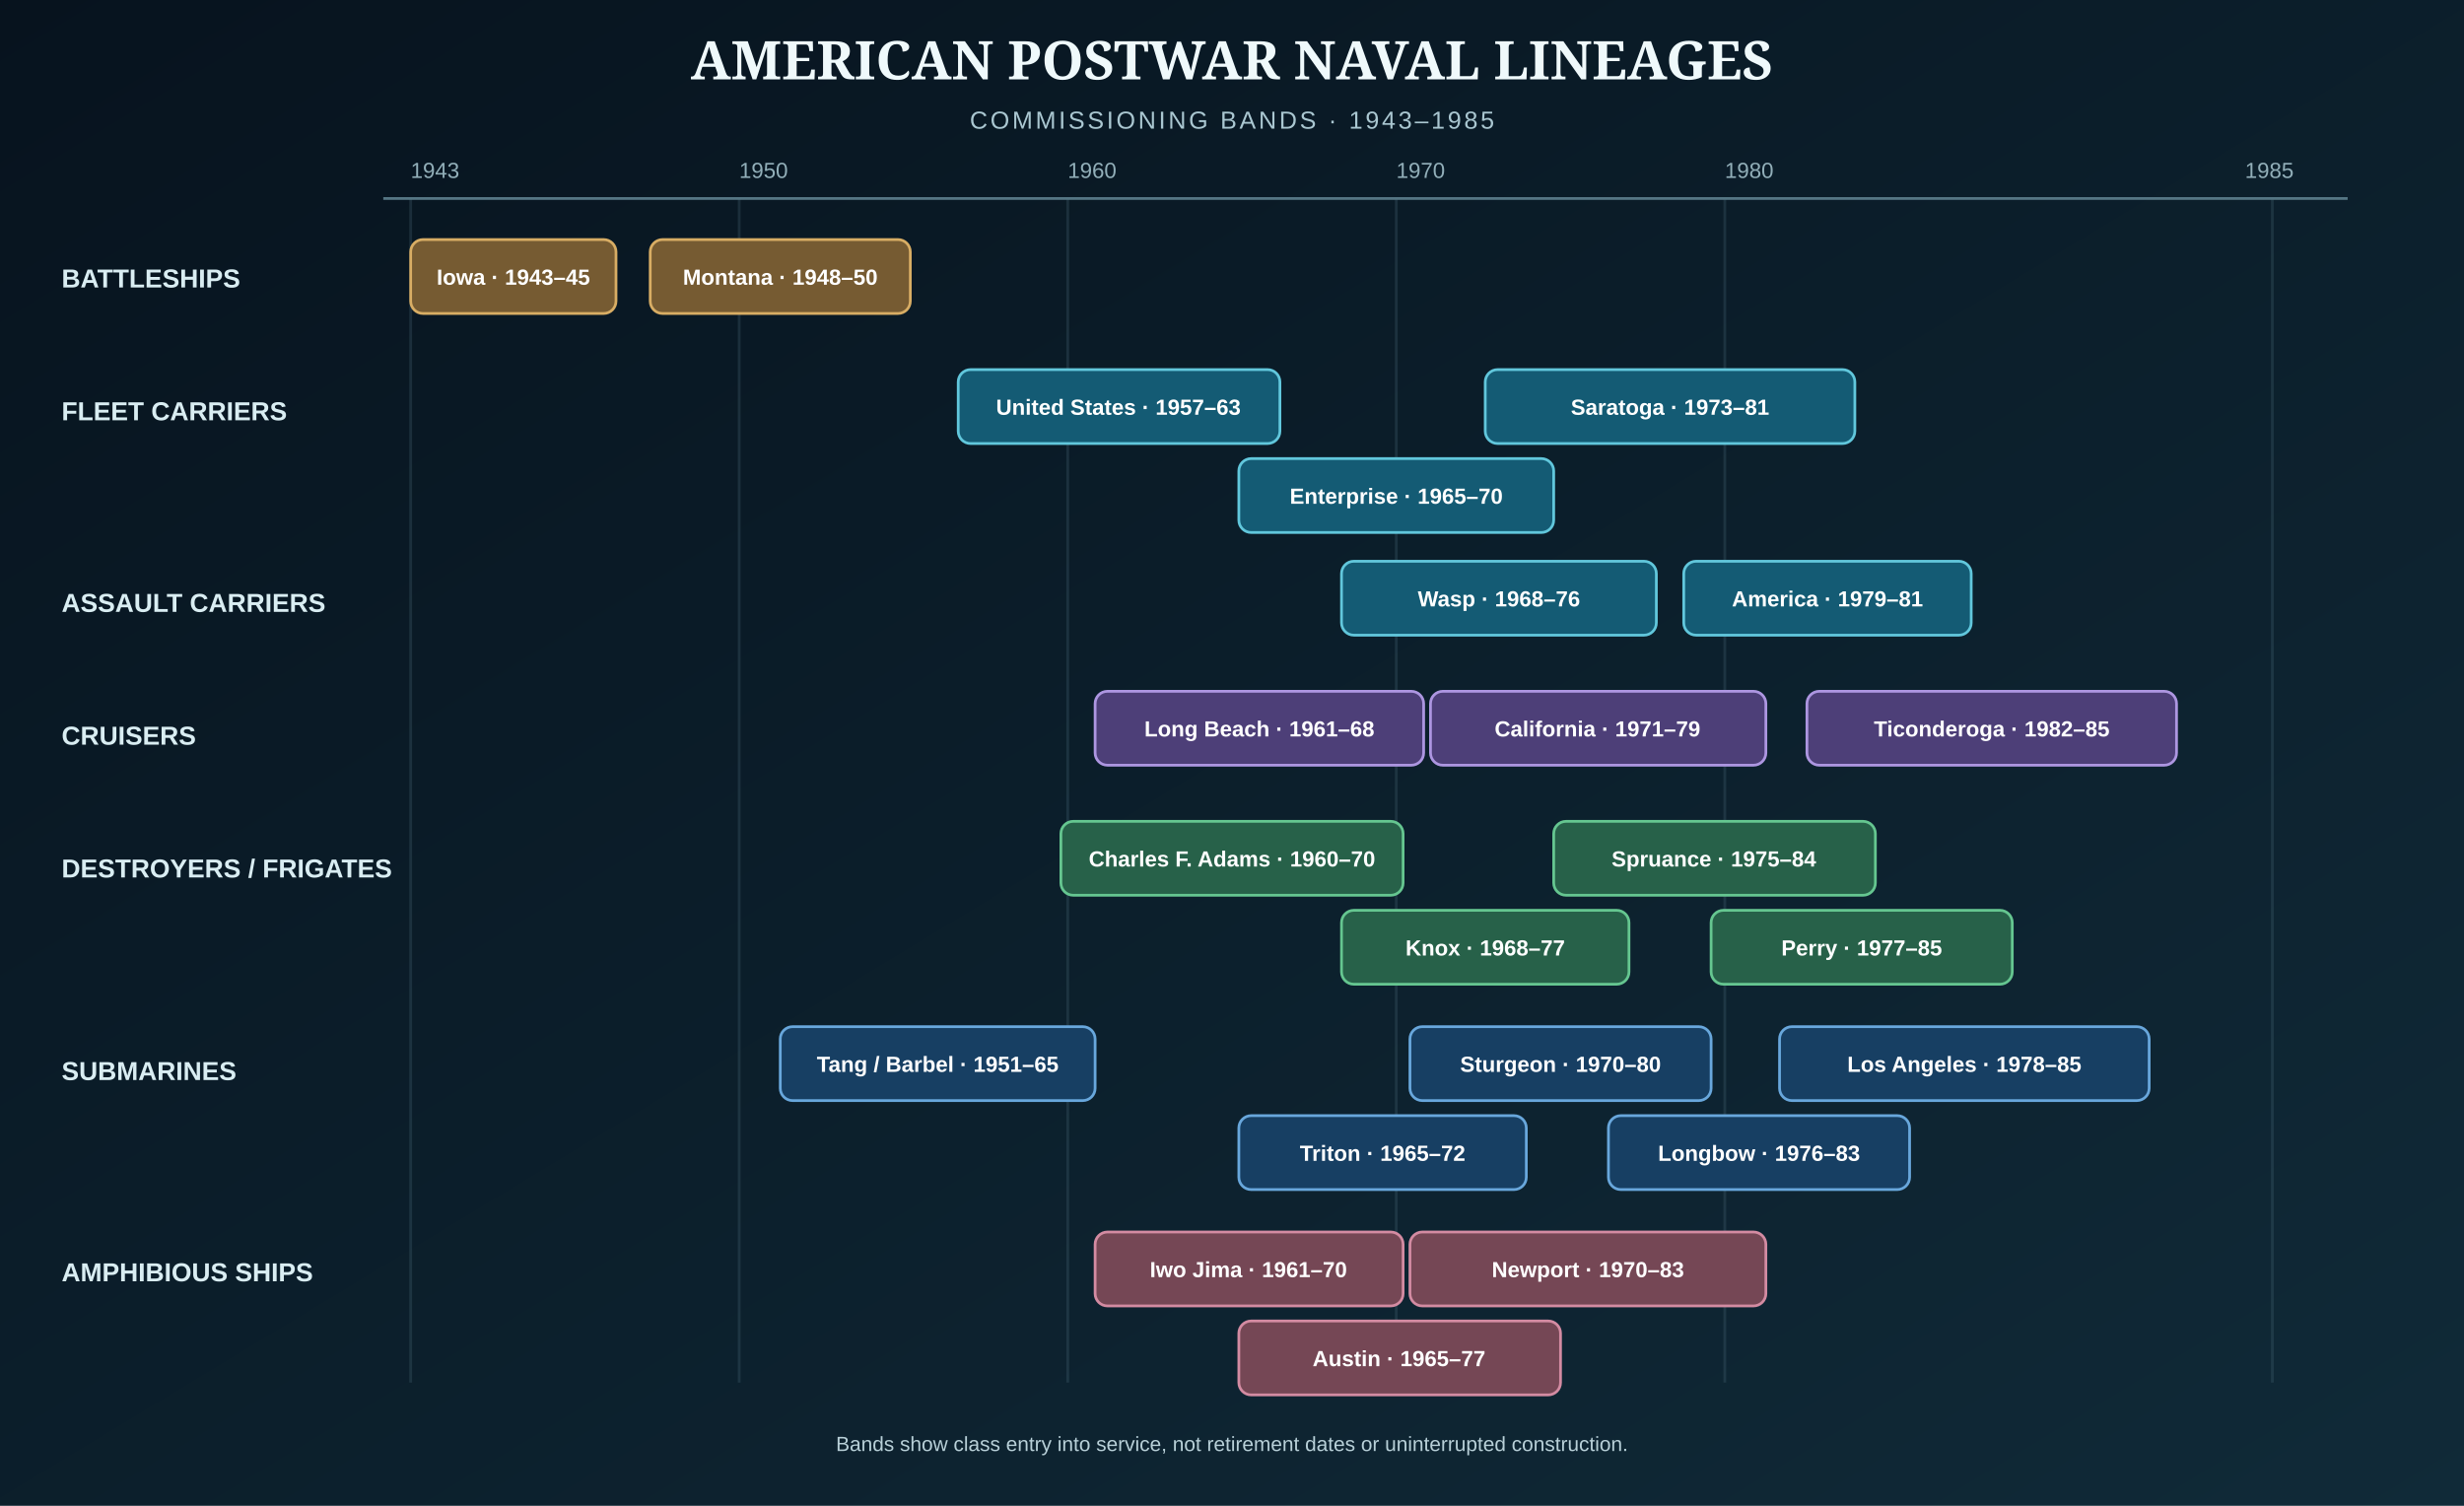
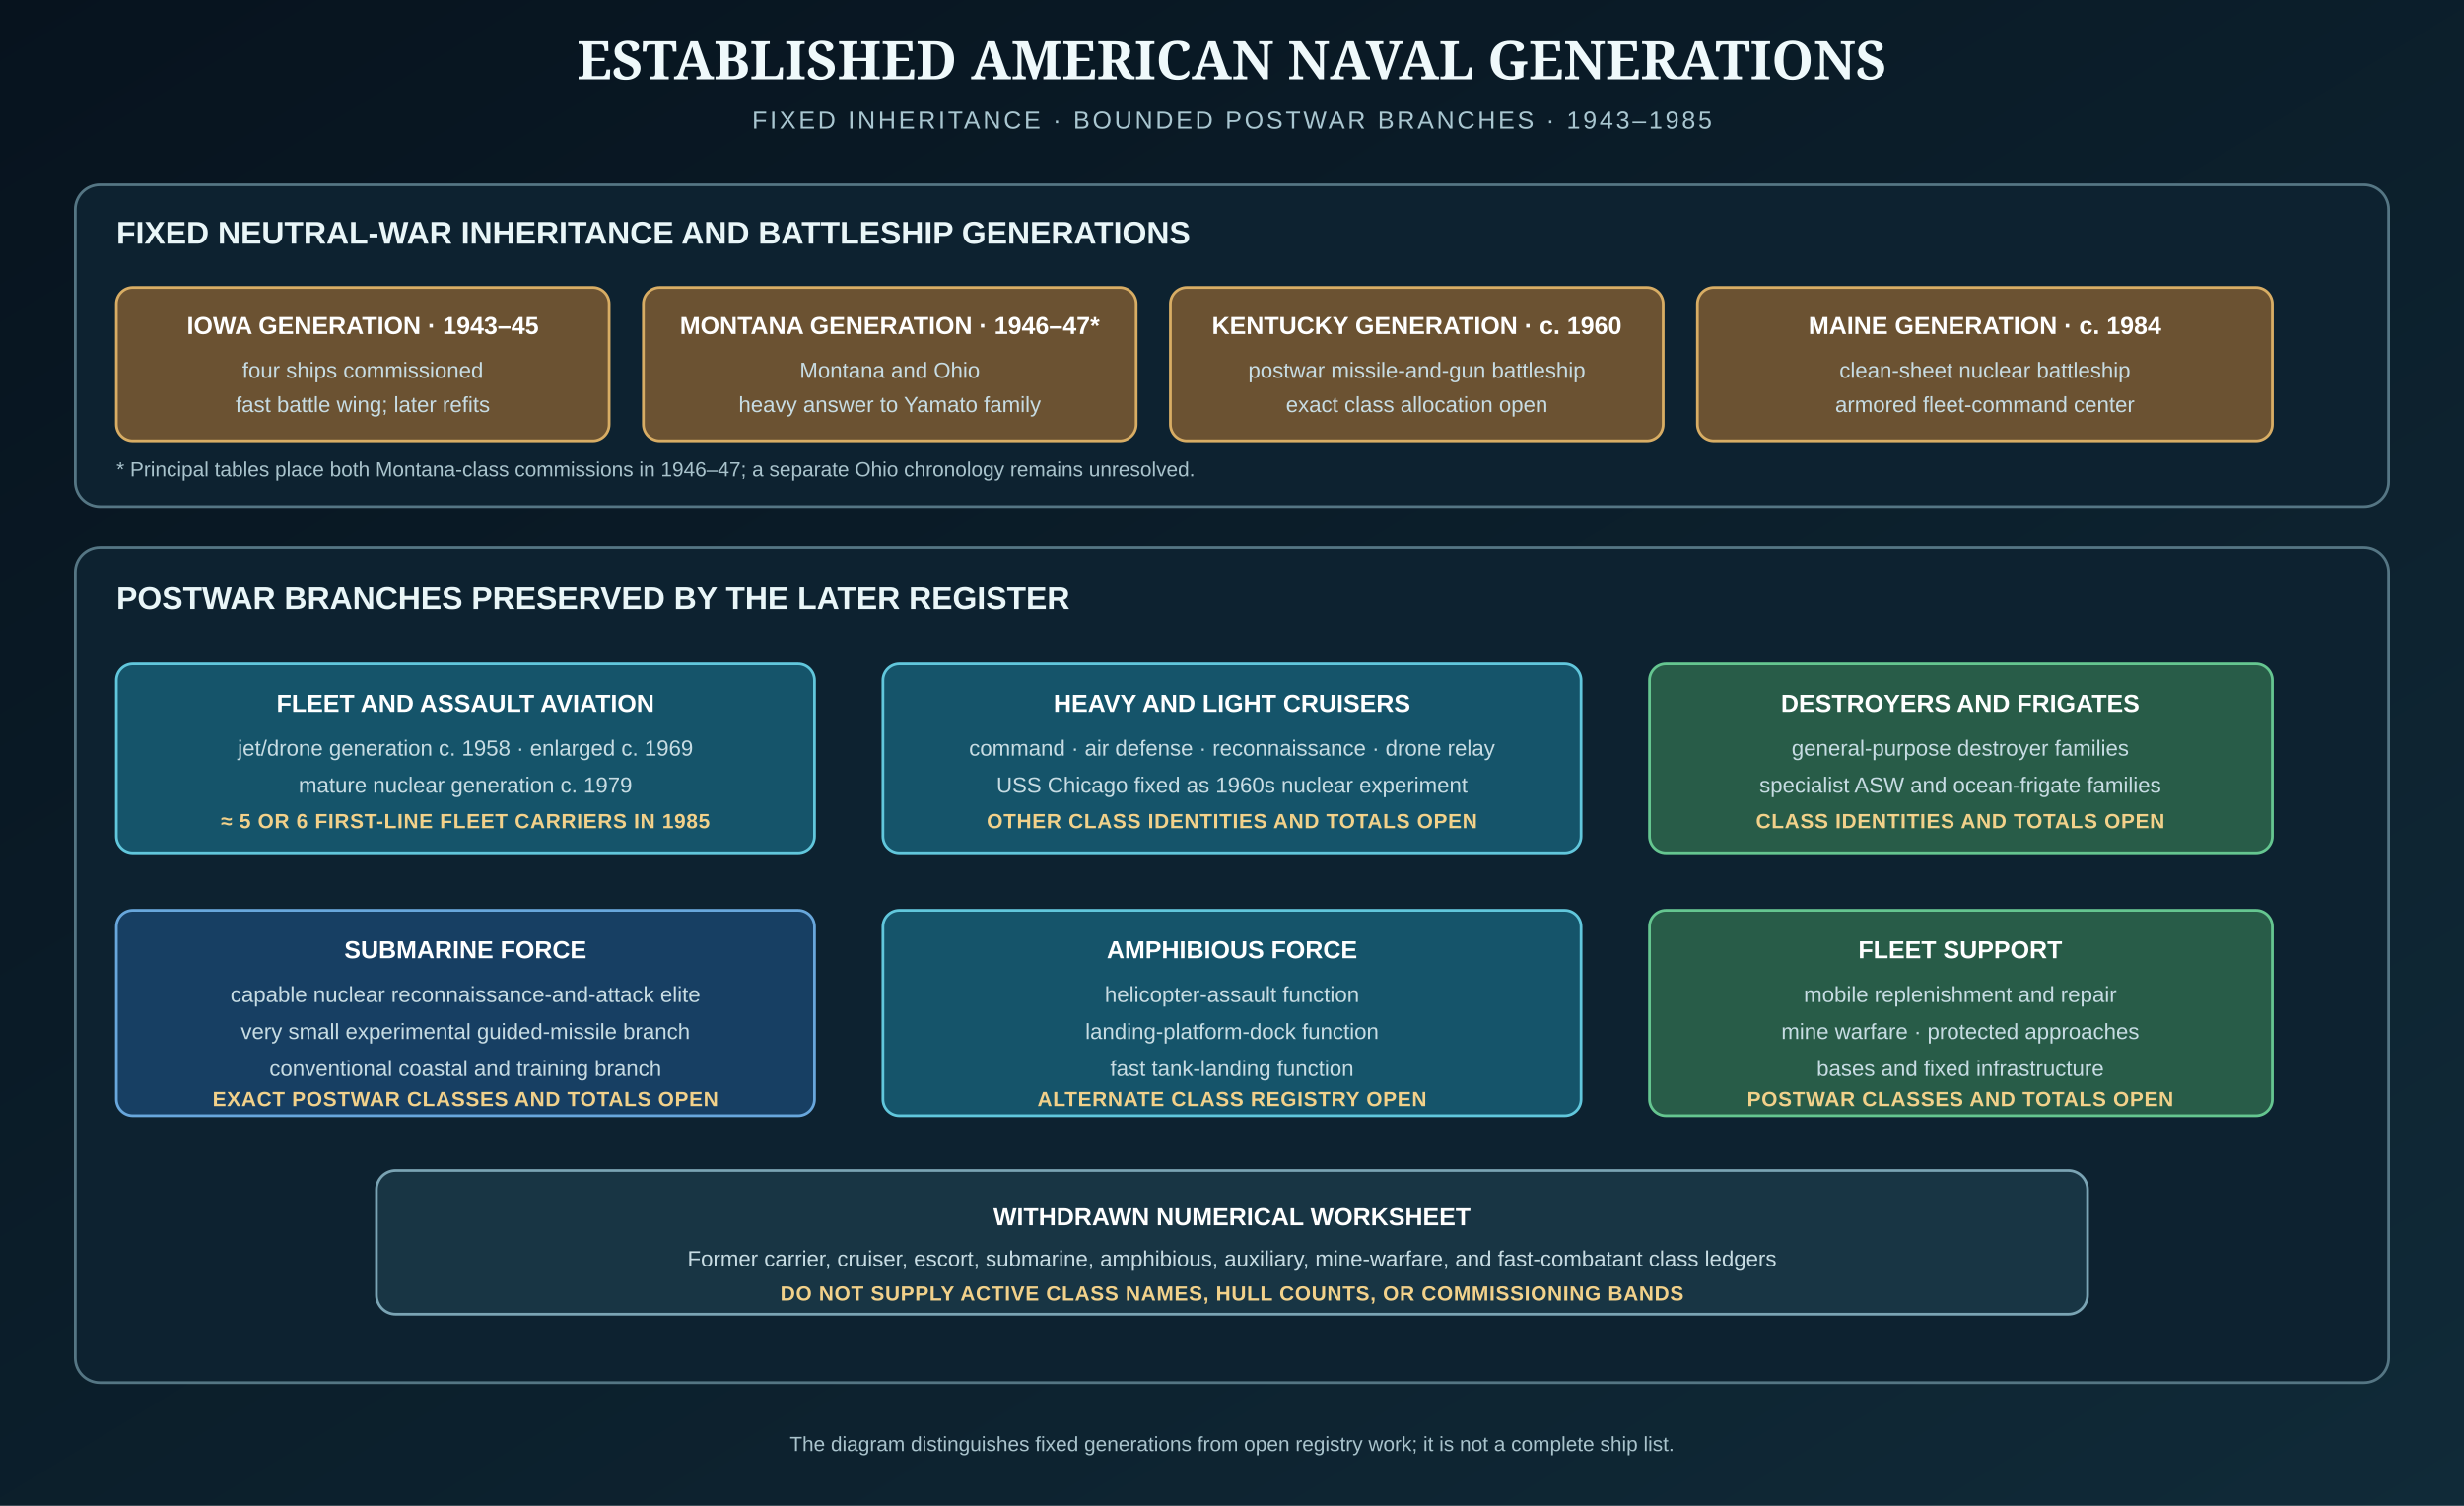
<svg xmlns="http://www.w3.org/2000/svg" width="1800" height="1100" viewBox="0 0 1800 1100" role="img" aria-labelledby="title desc">
  <defs>
    <linearGradient id="bg" x1="0" y1="0" x2="1" y2="1">
      <stop stop-color="#07131e" />
      <stop offset="1" stop-color="#102a38" />
    </linearGradient>
    <style>
-       .title{font:700 39px Georgia,serif;fill:#eff9fb}.sub{font:18px Arial,sans-serif;fill:#aac7d1;letter-spacing:2px}.axis{stroke:#557684;stroke-width:2}.tick{font:16px Arial,sans-serif;fill:#92afb9}.label{font:700 19px Arial,sans-serif;fill:#d9edf2}.box{stroke-width:2;rx:9}.txt{font:700 16px Arial,sans-serif;fill:#fff}.note{font:15px Arial,sans-serif;fill:#b8d0d8}.war{fill:#765b32;stroke:#d8ad64}.carrier{fill:#145b74;stroke:#61c7dc}.cruiser{fill:#4d3f78;stroke:#ad96e1}.escort{fill:#276149;stroke:#65c690}.submarine{fill:#173f63;stroke:#68a7dc}.amphib{fill:#754755;stroke:#d38ba2}
+       .title{font:700 39px Georgia,serif;fill:#eff9fb}.sub{font:18px Arial,sans-serif;fill:#aac7d1;letter-spacing:2px}.band{fill:#0d2230;stroke:#557684;stroke-width:2}.head{font:700 23px Arial,sans-serif;fill:#e9f6f8}.label{font:700 18px Arial,sans-serif;fill:#fff}.copy{font:16px Arial,sans-serif;fill:#c7dce3}.note{font:15px Arial,sans-serif;fill:#a9c3cc}.fixed{fill:#6b5232;stroke:#d8ad64;stroke-width:2}.branch{fill:#15546a;stroke:#61c7dc;stroke-width:2}.screen{fill:#285c48;stroke:#65c690;stroke-width:2}.undersea{fill:#173f63;stroke:#68a7dc;stroke-width:2}.open{font:700 15px Arial,sans-serif;fill:#f2d18a;letter-spacing:.5px}
    </style>
  </defs>
  <rect width="1800" height="1100" fill="url(#bg)" />
-   <text x="900" y="58" text-anchor="middle" class="title">AMERICAN POSTWAR NAVAL LINEAGES</text>
-   <text x="900" y="94" text-anchor="middle" class="sub">COMMISSIONING BANDS · 1943–1985</text>
-   <line x1="280" y1="145" x2="1715" y2="145" class="axis" />
-   <g class="tick">
-     <text x="300" y="130">1943</text>
-     <text x="540" y="130">1950</text>
-     <text x="780" y="130">1960</text>
-     <text x="1020" y="130">1970</text>
-     <text x="1260" y="130">1980</text>
-     <text x="1640" y="130">1985</text>
+   <text x="900" y="58" text-anchor="middle" class="title">ESTABLISHED AMERICAN NAVAL GENERATIONS</text>
+   <text x="900" y="94" text-anchor="middle" class="sub">FIXED INHERITANCE · BOUNDED POSTWAR BRANCHES · 1943–1985</text>
+   <rect x="55" y="135" width="1690" height="235" rx="18" class="band" />
+   <text x="85" y="178" class="head">FIXED NEUTRAL-WAR INHERITANCE AND BATTLESHIP GENERATIONS</text>
+   <g transform="translate(85 210)">
+     <rect width="360" height="112" rx="12" class="fixed" />
+     <text x="180" y="34" text-anchor="middle" class="label">IOWA GENERATION · 1943–45</text>
+     <text x="180" y="66" text-anchor="middle" class="copy">four ships commissioned</text>
+     <text x="180" y="91" text-anchor="middle" class="copy">fast battle wing; later refits</text>
  </g>
-   <g opacity=".24" class="axis">
-     <line x1="300" y1="145" x2="300" y2="1010" />
-     <line x1="540" y1="145" x2="540" y2="1010" />
-     <line x1="780" y1="145" x2="780" y2="1010" />
-     <line x1="1020" y1="145" x2="1020" y2="1010" />
-     <line x1="1260" y1="145" x2="1260" y2="1010" />
-     <line x1="1660" y1="145" x2="1660" y2="1010" />
+   <g transform="translate(470 210)">
+     <rect width="360" height="112" rx="12" class="fixed" />
+     <text x="180" y="34" text-anchor="middle" class="label">MONTANA GENERATION · 1946–47*</text>
+     <text x="180" y="66" text-anchor="middle" class="copy">Montana and Ohio</text>
+     <text x="180" y="91" text-anchor="middle" class="copy">heavy answer to Yamato family</text>
  </g>
-   <text x="45" y="210" class="label">BATTLESHIPS</text>
-   <rect x="300" y="175" width="150" height="54" class="box war" />
-   <text x="375" y="208" text-anchor="middle" class="txt">Iowa · 1943–45</text>
-   <rect x="475" y="175" width="190" height="54" class="box war" />
-   <text x="570" y="208" text-anchor="middle" class="txt">Montana · 1948–50</text>
-   <text x="45" y="307" class="label">FLEET CARRIERS</text>
-   <rect x="700" y="270" width="235" height="54" class="box carrier" />
-   <text x="817" y="303" text-anchor="middle" class="txt">United States · 1957–63</text>
-   <rect x="905" y="335" width="230" height="54" class="box carrier" />
-   <text x="1020" y="368" text-anchor="middle" class="txt">Enterprise · 1965–70</text>
-   <rect x="1085" y="270" width="270" height="54" class="box carrier" />
-   <text x="1220" y="303" text-anchor="middle" class="txt">Saratoga · 1973–81</text>
-   <text x="45" y="447" class="label">ASSAULT CARRIERS</text>
-   <rect x="980" y="410" width="230" height="54" class="box carrier" />
-   <text x="1095" y="443" text-anchor="middle" class="txt">Wasp · 1968–76</text>
-   <rect x="1230" y="410" width="210" height="54" class="box carrier" />
-   <text x="1335" y="443" text-anchor="middle" class="txt">America · 1979–81</text>
-   <text x="45" y="544" class="label">CRUISERS</text>
-   <rect x="800" y="505" width="240" height="54" class="box cruiser" />
-   <text x="920" y="538" text-anchor="middle" class="txt">Long Beach · 1961–68</text>
-   <rect x="1045" y="505" width="245" height="54" class="box cruiser" />
-   <text x="1167" y="538" text-anchor="middle" class="txt">California · 1971–79</text>
-   <rect x="1320" y="505" width="270" height="54" class="box cruiser" />
-   <text x="1455" y="538" text-anchor="middle" class="txt">Ticonderoga · 1982–85</text>
-   <text x="45" y="641" class="label">DESTROYERS / FRIGATES</text>
-   <rect x="775" y="600" width="250" height="54" class="box escort" />
-   <text x="900" y="633" text-anchor="middle" class="txt">Charles F. Adams · 1960–70</text>
-   <rect x="980" y="665" width="210" height="54" class="box escort" />
-   <text x="1085" y="698" text-anchor="middle" class="txt">Knox · 1968–77</text>
-   <rect x="1135" y="600" width="235" height="54" class="box escort" />
-   <text x="1252" y="633" text-anchor="middle" class="txt">Spruance · 1975–84</text>
-   <rect x="1250" y="665" width="220" height="54" class="box escort" />
-   <text x="1360" y="698" text-anchor="middle" class="txt">Perry · 1977–85</text>
-   <text x="45" y="789" class="label">SUBMARINES</text>
-   <rect x="570" y="750" width="230" height="54" class="box submarine" />
-   <text x="685" y="783" text-anchor="middle" class="txt">Tang / Barbel · 1951–65</text>
-   <rect x="905" y="815" width="210" height="54" class="box submarine" />
-   <text x="1010" y="848" text-anchor="middle" class="txt">Triton · 1965–72</text>
-   <rect x="1030" y="750" width="220" height="54" class="box submarine" />
-   <text x="1140" y="783" text-anchor="middle" class="txt">Sturgeon · 1970–80</text>
-   <rect x="1175" y="815" width="220" height="54" class="box submarine" />
-   <text x="1285" y="848" text-anchor="middle" class="txt">Longbow · 1976–83</text>
-   <rect x="1300" y="750" width="270" height="54" class="box submarine" />
-   <text x="1435" y="783" text-anchor="middle" class="txt">Los Angeles · 1978–85</text>
-   <text x="45" y="936" class="label">AMPHIBIOUS SHIPS</text>
-   <rect x="800" y="900" width="225" height="54" class="box amphib" />
-   <text x="912" y="933" text-anchor="middle" class="txt">Iwo Jima · 1961–70</text>
-   <rect x="905" y="965" width="235" height="54" class="box amphib" />
-   <text x="1022" y="998" text-anchor="middle" class="txt">Austin · 1965–77</text>
-   <rect x="1030" y="900" width="260" height="54" class="box amphib" />
-   <text x="1160" y="933" text-anchor="middle" class="txt">Newport · 1970–83</text>
-   <text x="900" y="1060" text-anchor="middle" class="note">Bands show class entry into service, not retirement dates or uninterrupted construction.</text>
+   <g transform="translate(855 210)">
+     <rect width="360" height="112" rx="12" class="fixed" />
+     <text x="180" y="34" text-anchor="middle" class="label">KENTUCKY GENERATION · c. 1960</text>
+     <text x="180" y="66" text-anchor="middle" class="copy">postwar missile-and-gun battleship</text>
+     <text x="180" y="91" text-anchor="middle" class="copy">exact class allocation open</text>
+   </g>
+   <g transform="translate(1240 210)">
+     <rect width="420" height="112" rx="12" class="fixed" />
+     <text x="210" y="34" text-anchor="middle" class="label">MAINE GENERATION · c. 1984</text>
+     <text x="210" y="66" text-anchor="middle" class="copy">clean-sheet nuclear battleship</text>
+     <text x="210" y="91" text-anchor="middle" class="copy">armored fleet-command center</text>
+   </g>
+   <text x="85" y="348" class="note">* Principal tables place both Montana-class commissions in 1946–47; a separate Ohio chronology remains unresolved.</text>
+   <rect x="55" y="400" width="1690" height="610" rx="18" class="band" />
+   <text x="85" y="445" class="head">POSTWAR BRANCHES PRESERVED BY THE LATER REGISTER</text>
+   <g transform="translate(85 485)">
+     <rect width="510" height="138" rx="12" class="branch" />
+     <text x="255" y="35" text-anchor="middle" class="label">FLEET AND ASSAULT AVIATION</text>
+     <text x="255" y="67" text-anchor="middle" class="copy">jet/drone generation c. 1958 · enlarged c. 1969</text>
+     <text x="255" y="94" text-anchor="middle" class="copy">mature nuclear generation c. 1979</text>
+     <text x="255" y="120" text-anchor="middle" class="open">≈ 5 OR 6 FIRST-LINE FLEET CARRIERS IN 1985</text>
+   </g>
+   <g transform="translate(645 485)">
+     <rect width="510" height="138" rx="12" class="branch" />
+     <text x="255" y="35" text-anchor="middle" class="label">HEAVY AND LIGHT CRUISERS</text>
+     <text x="255" y="67" text-anchor="middle" class="copy">command · air defense · reconnaissance · drone relay</text>
+     <text x="255" y="94" text-anchor="middle" class="copy">USS Chicago fixed as 1960s nuclear experiment</text>
+     <text x="255" y="120" text-anchor="middle" class="open">OTHER CLASS IDENTITIES AND TOTALS OPEN</text>
+   </g>
+   <g transform="translate(1205 485)">
+     <rect width="455" height="138" rx="12" class="screen" />
+     <text x="227" y="35" text-anchor="middle" class="label">DESTROYERS AND FRIGATES</text>
+     <text x="227" y="67" text-anchor="middle" class="copy">general-purpose destroyer families</text>
+     <text x="227" y="94" text-anchor="middle" class="copy">specialist ASW and ocean-frigate families</text>
+     <text x="227" y="120" text-anchor="middle" class="open">CLASS IDENTITIES AND TOTALS OPEN</text>
+   </g>
+   <g transform="translate(85 665)">
+     <rect width="510" height="150" rx="12" class="undersea" />
+     <text x="255" y="35" text-anchor="middle" class="label">SUBMARINE FORCE</text>
+     <text x="255" y="67" text-anchor="middle" class="copy">capable nuclear reconnaissance-and-attack elite</text>
+     <text x="255" y="94" text-anchor="middle" class="copy">very small experimental guided-missile branch</text>
+     <text x="255" y="121" text-anchor="middle" class="copy">conventional coastal and training branch</text>
+     <text x="255" y="143" text-anchor="middle" class="open">EXACT POSTWAR CLASSES AND TOTALS OPEN</text>
+   </g>
+   <g transform="translate(645 665)">
+     <rect width="510" height="150" rx="12" class="branch" />
+     <text x="255" y="35" text-anchor="middle" class="label">AMPHIBIOUS FORCE</text>
+     <text x="255" y="67" text-anchor="middle" class="copy">helicopter-assault function</text>
+     <text x="255" y="94" text-anchor="middle" class="copy">landing-platform-dock function</text>
+     <text x="255" y="121" text-anchor="middle" class="copy">fast tank-landing function</text>
+     <text x="255" y="143" text-anchor="middle" class="open">ALTERNATE CLASS REGISTRY OPEN</text>
+   </g>
+   <g transform="translate(1205 665)">
+     <rect width="455" height="150" rx="12" class="screen" />
+     <text x="227" y="35" text-anchor="middle" class="label">FLEET SUPPORT</text>
+     <text x="227" y="67" text-anchor="middle" class="copy">mobile replenishment and repair</text>
+     <text x="227" y="94" text-anchor="middle" class="copy">mine warfare · protected approaches</text>
+     <text x="227" y="121" text-anchor="middle" class="copy">bases and fixed infrastructure</text>
+     <text x="227" y="143" text-anchor="middle" class="open">POSTWAR CLASSES AND TOTALS OPEN</text>
+   </g>
+   <rect x="275" y="855" width="1250" height="105" rx="14" fill="#183544" stroke="#7aa4b4" stroke-width="2" />
+   <text x="900" y="895" text-anchor="middle" class="label">WITHDRAWN NUMERICAL WORKSHEET</text>
+   <text x="900" y="925" text-anchor="middle" class="copy">Former carrier, cruiser, escort, submarine, amphibious, auxiliary, mine-warfare, and fast-combatant class ledgers</text>
+   <text x="900" y="950" text-anchor="middle" class="open">DO NOT SUPPLY ACTIVE CLASS NAMES, HULL COUNTS, OR COMMISSIONING BANDS</text>
+   <text x="900" y="1060" text-anchor="middle" class="note">The diagram distinguishes fixed generations from open registry work; it is not a complete ship list.</text>
</svg>
